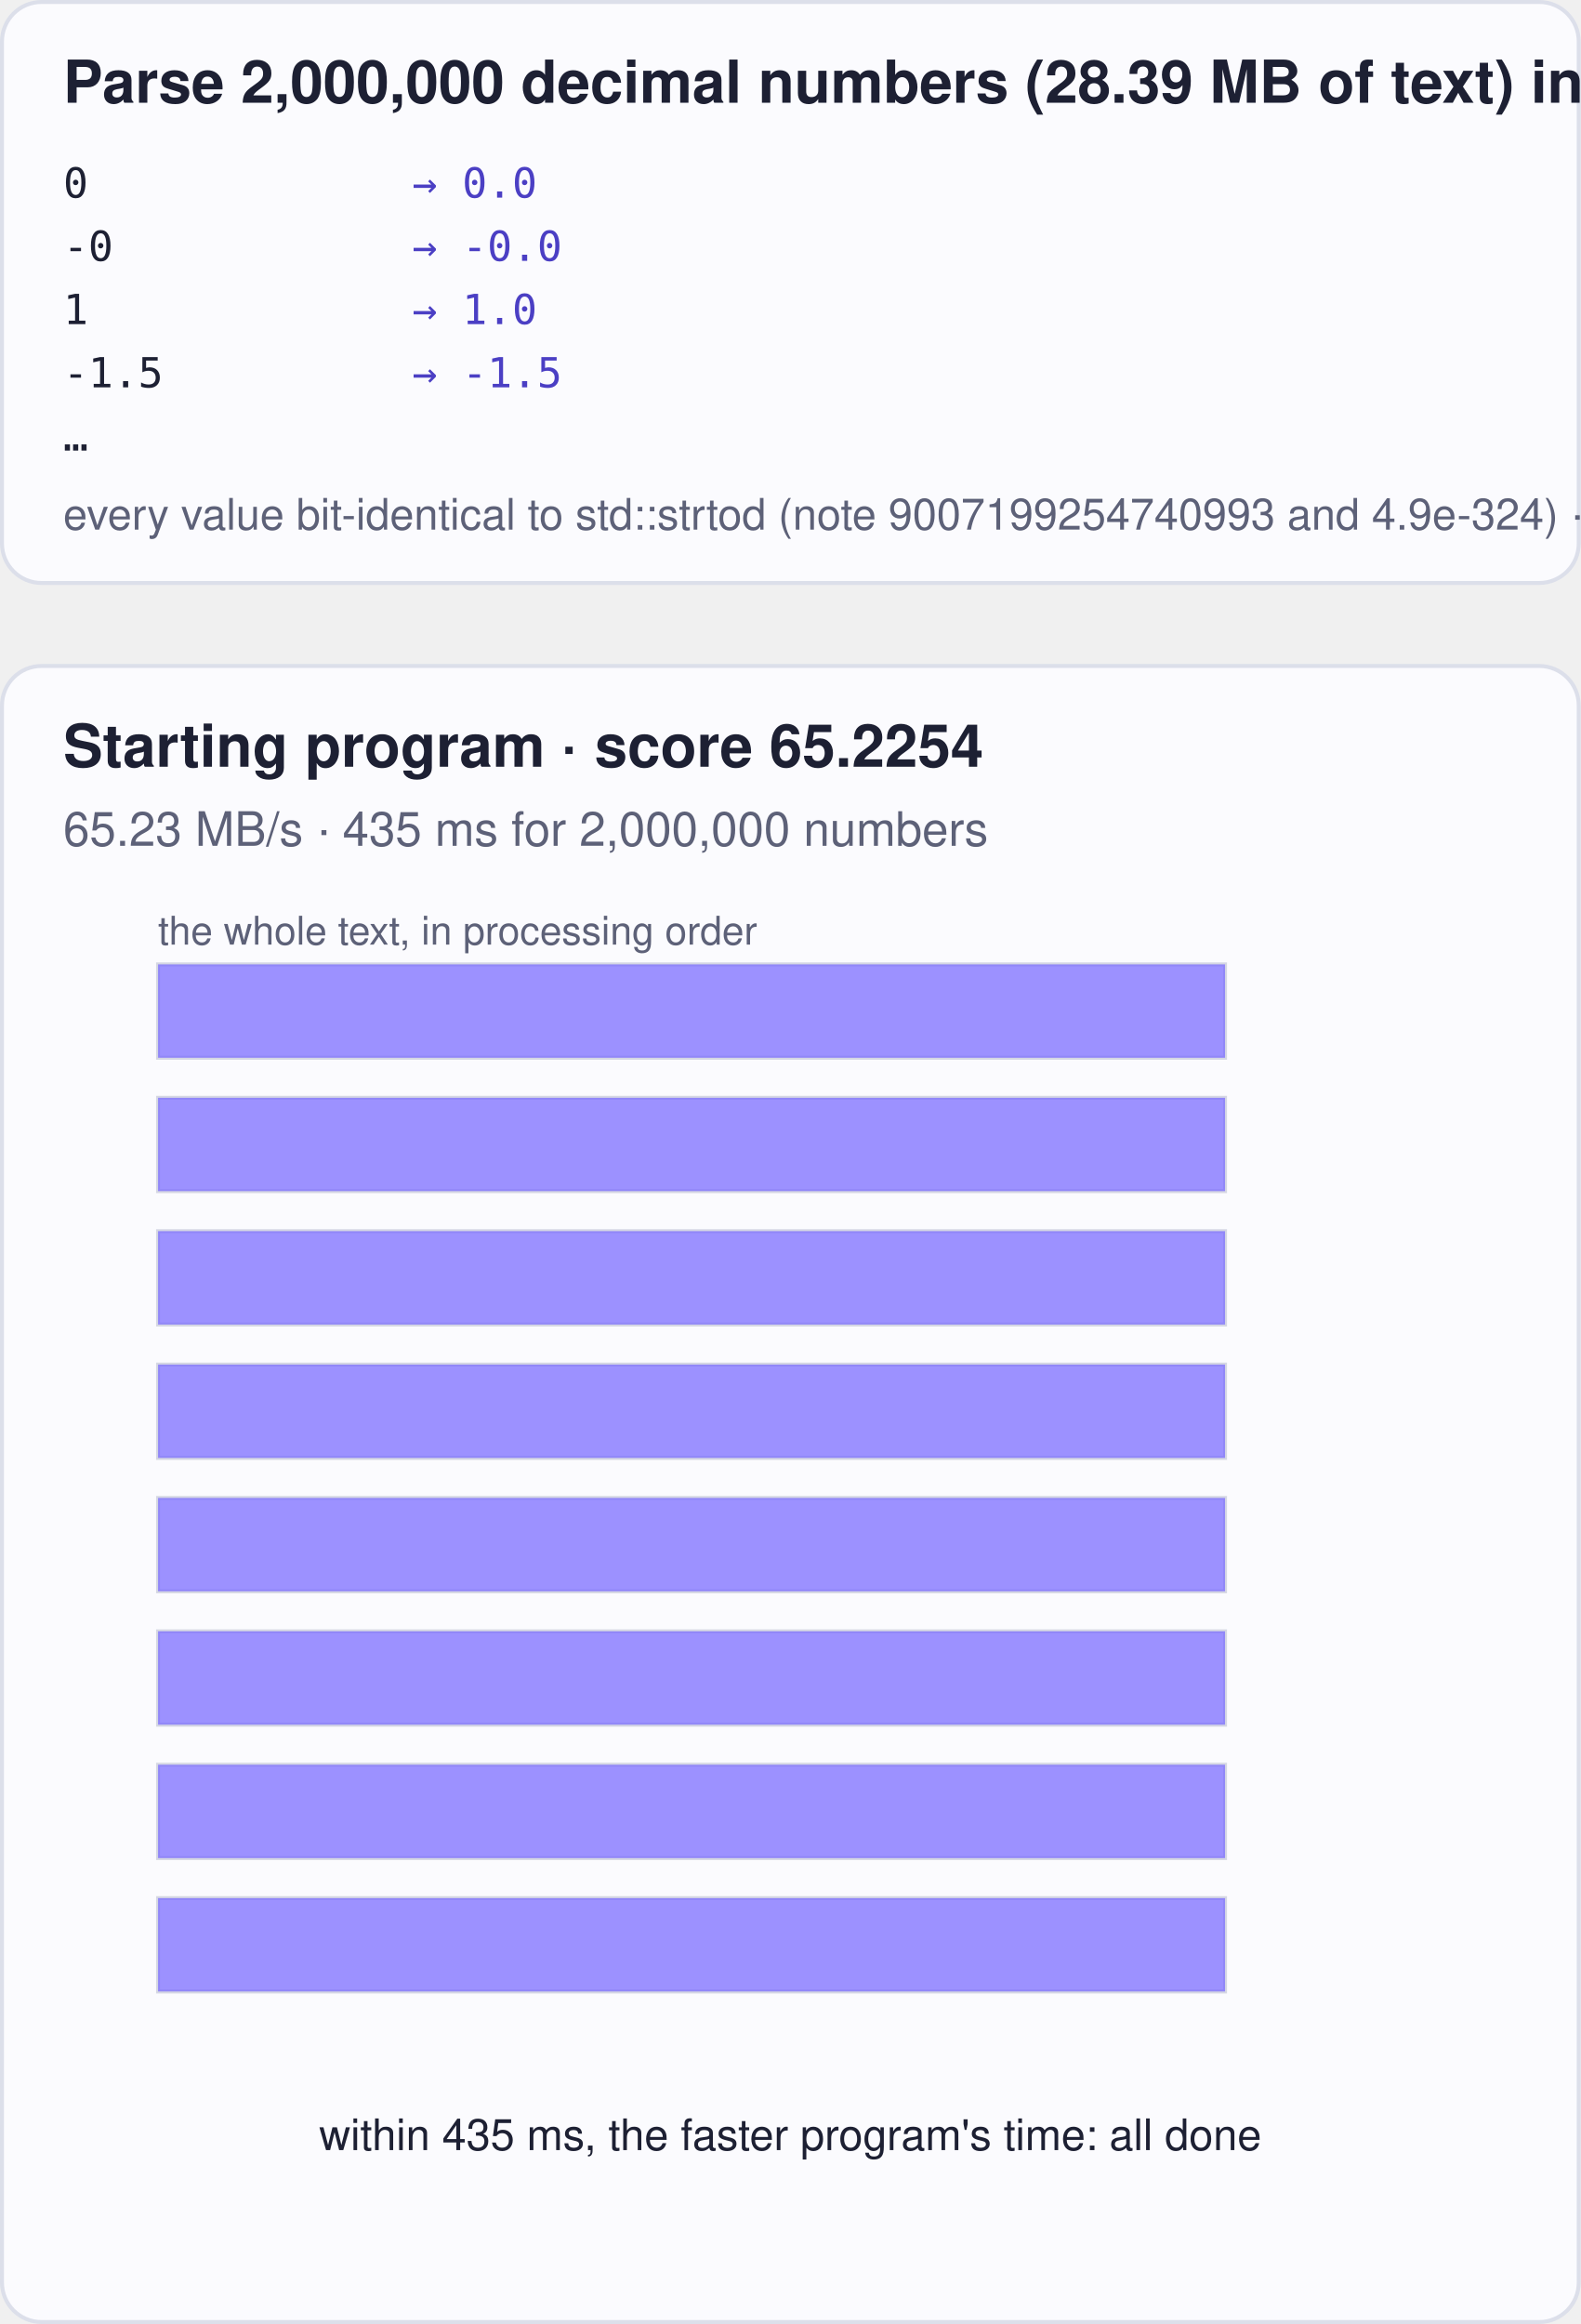
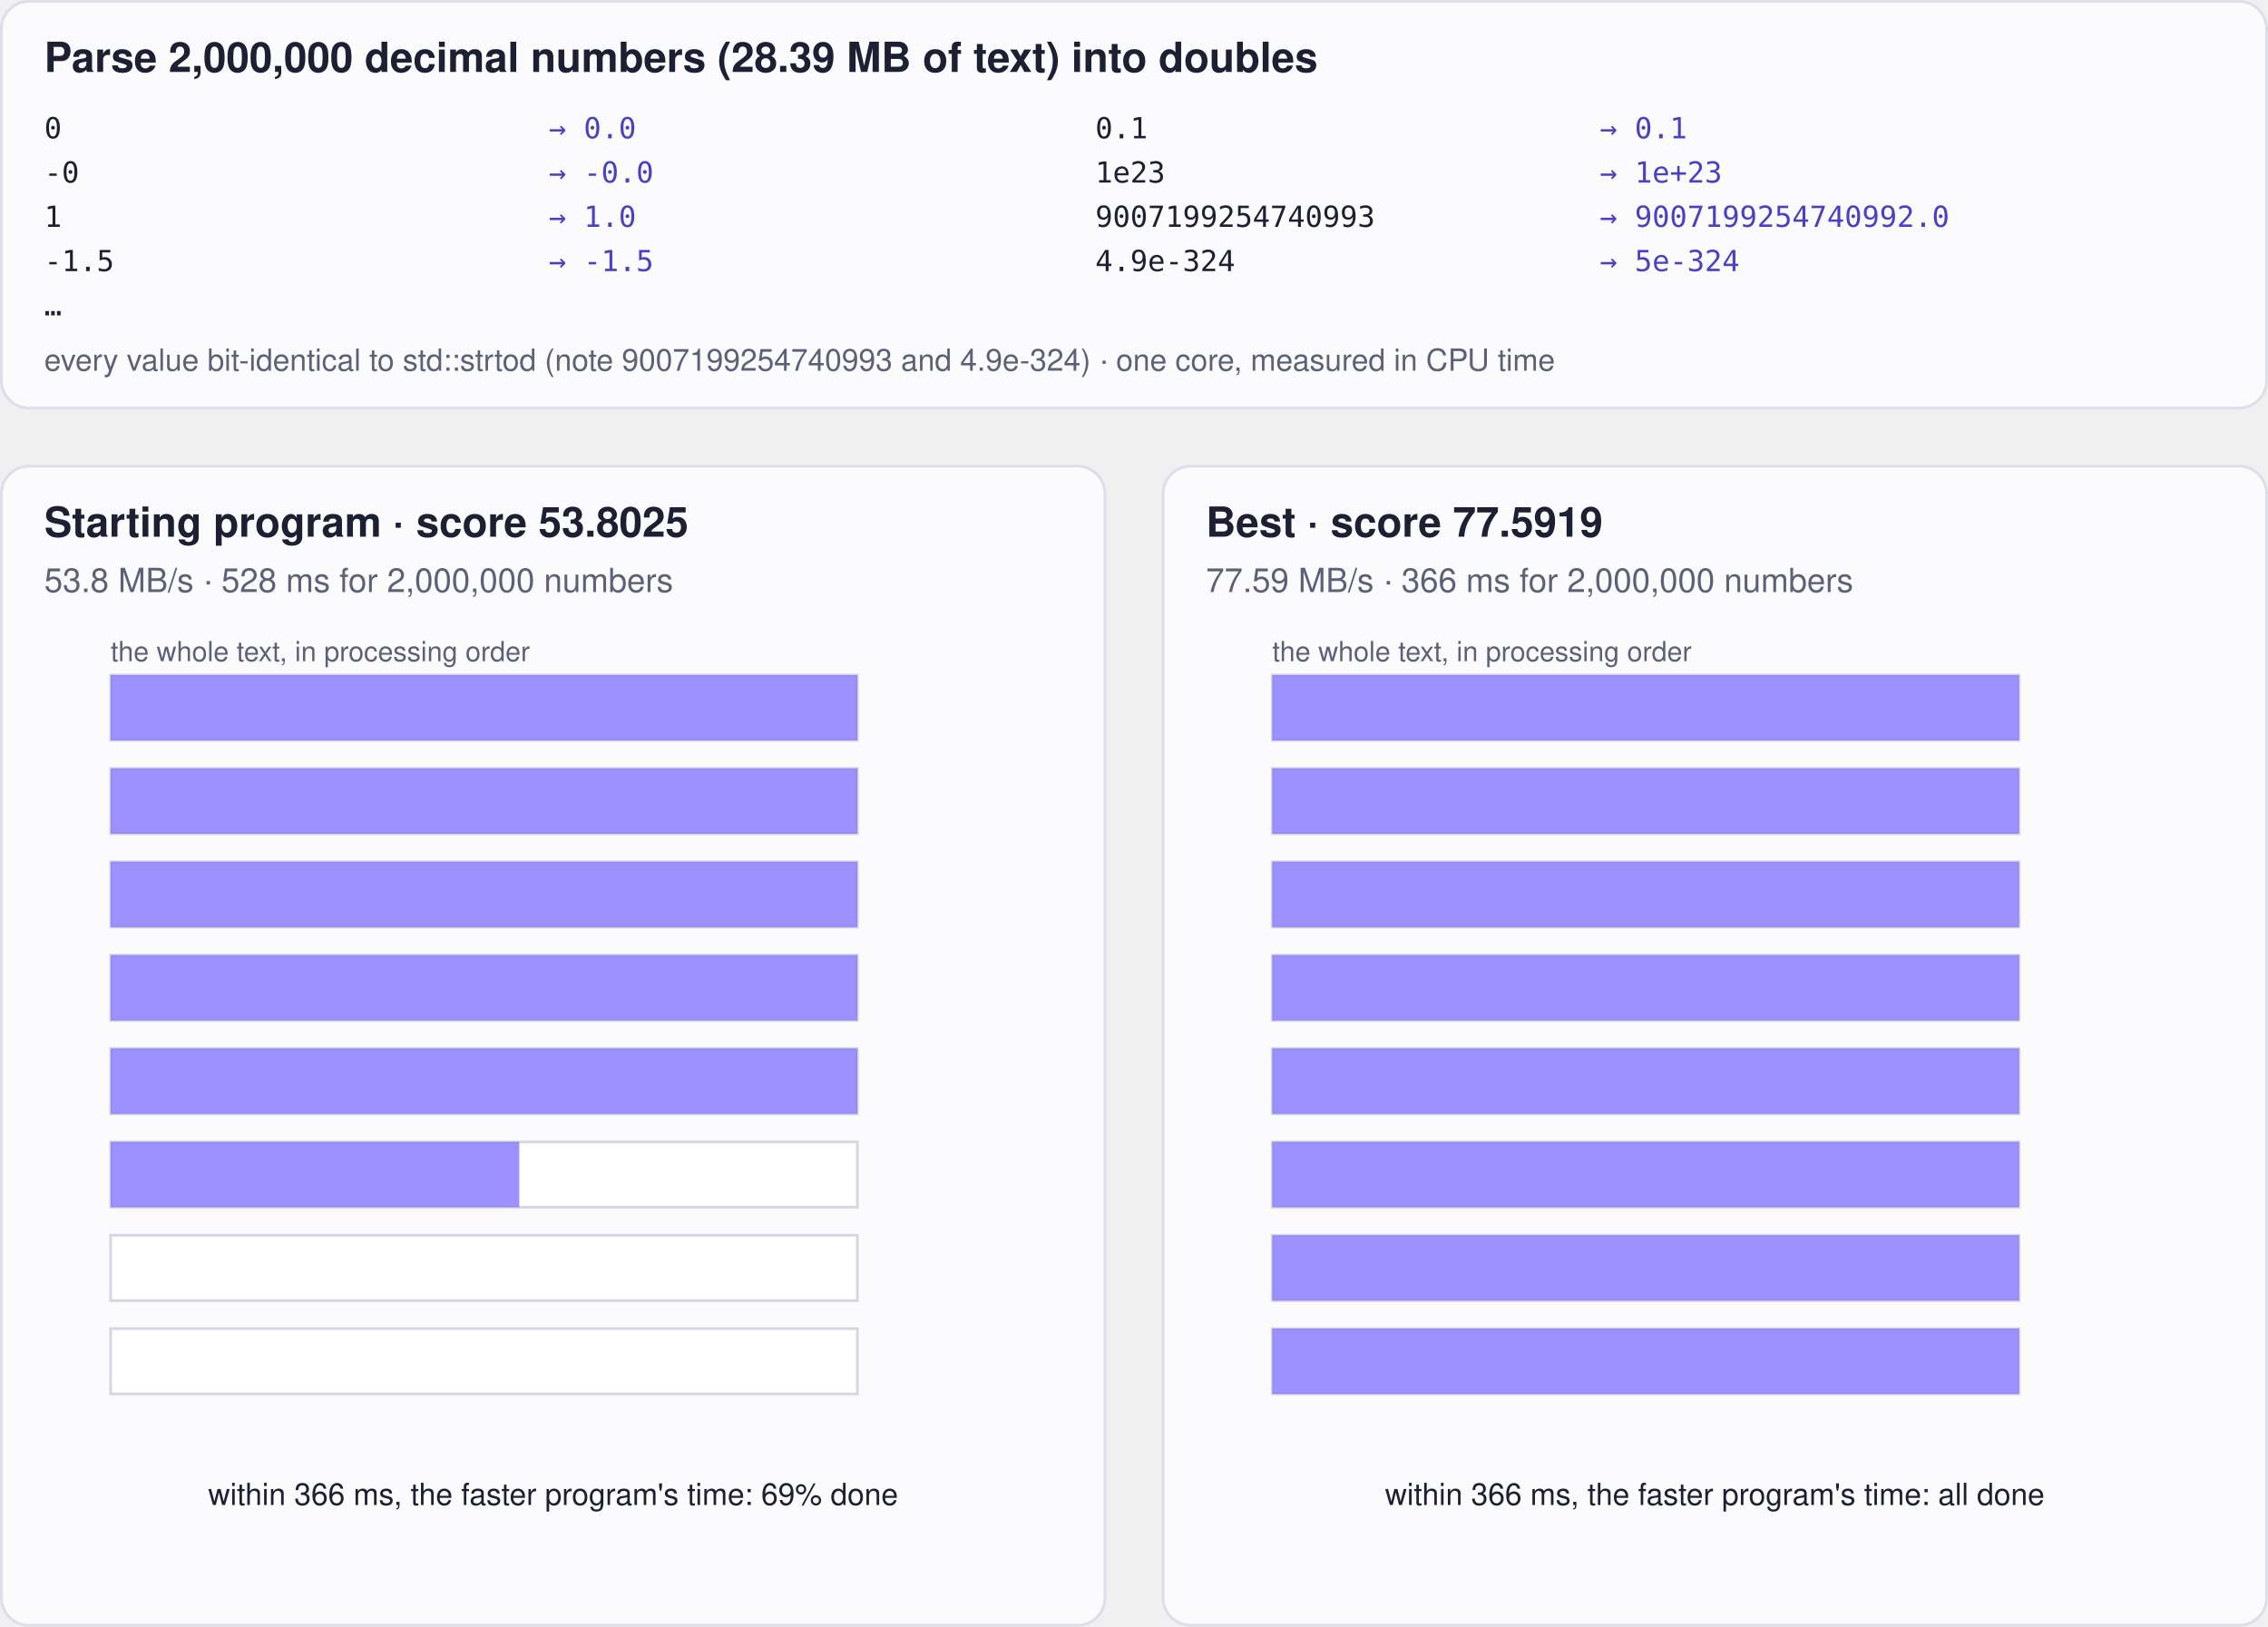
- <svg xmlns="http://www.w3.org/2000/svg" viewBox="0 0 400 588.00" width="400" height="588.00" role="img" aria-label="float_parse_cpp: the starting program's solution and the best one" font-family="system-ui, -apple-system, Segoe UI, Helvetica, Arial, sans-serif">
-   <rect x="0.5" y="0.5" width="399" height="147.00" rx="10" fill="#fbfbfe" stroke="#dcdfea" />
+ <svg xmlns="http://www.w3.org/2000/svg" viewBox="0 0 820 588.00" width="820" height="588.00" role="img" aria-label="float_parse_cpp: the starting program's solution and the best one" font-family="system-ui, -apple-system, Segoe UI, Helvetica, Arial, sans-serif">
+   <rect x="0.5" y="0.5" width="819" height="147.00" rx="10" fill="#fbfbfe" stroke="#dcdfea" />
  <text x="16.00" y="26.00" font-size="15" fill="#1d2033" text-anchor="start" font-weight="600">Parse 2,000,000 decimal numbers (28.39 MB of text) into doubles</text>
  <text x="16.00" y="50.00" font-family="ui-monospace, SF Mono, Menlo, Consolas, monospace" font-size="10.5" fill="#1d2033" text-anchor="start" xml:space="preserve">0</text>
-   <text x="104.32" y="50.00" font-family="ui-monospace, SF Mono, Menlo, Consolas, monospace" font-size="10.5" fill="#4b3fc4" text-anchor="start" xml:space="preserve">→ 0.0</text>
+   <text x="198.40" y="50.00" font-family="ui-monospace, SF Mono, Menlo, Consolas, monospace" font-size="10.5" fill="#4b3fc4" text-anchor="start" xml:space="preserve">→ 0.0</text>
  <text x="16.00" y="66.00" font-family="ui-monospace, SF Mono, Menlo, Consolas, monospace" font-size="10.5" fill="#1d2033" text-anchor="start" xml:space="preserve">-0</text>
-   <text x="104.32" y="66.00" font-family="ui-monospace, SF Mono, Menlo, Consolas, monospace" font-size="10.5" fill="#4b3fc4" text-anchor="start" xml:space="preserve">→ -0.0</text>
+   <text x="198.40" y="66.00" font-family="ui-monospace, SF Mono, Menlo, Consolas, monospace" font-size="10.5" fill="#4b3fc4" text-anchor="start" xml:space="preserve">→ -0.0</text>
  <text x="16.00" y="82.00" font-family="ui-monospace, SF Mono, Menlo, Consolas, monospace" font-size="10.5" fill="#1d2033" text-anchor="start" xml:space="preserve">1</text>
-   <text x="104.32" y="82.00" font-family="ui-monospace, SF Mono, Menlo, Consolas, monospace" font-size="10.5" fill="#4b3fc4" text-anchor="start" xml:space="preserve">→ 1.0</text>
+   <text x="198.40" y="82.00" font-family="ui-monospace, SF Mono, Menlo, Consolas, monospace" font-size="10.5" fill="#4b3fc4" text-anchor="start" xml:space="preserve">→ 1.0</text>
  <text x="16.00" y="98.00" font-family="ui-monospace, SF Mono, Menlo, Consolas, monospace" font-size="10.5" fill="#1d2033" text-anchor="start" xml:space="preserve">-1.5</text>
-   <text x="104.32" y="98.00" font-family="ui-monospace, SF Mono, Menlo, Consolas, monospace" font-size="10.5" fill="#4b3fc4" text-anchor="start" xml:space="preserve">→ -1.5</text>
+   <text x="198.40" y="98.00" font-family="ui-monospace, SF Mono, Menlo, Consolas, monospace" font-size="10.5" fill="#4b3fc4" text-anchor="start" xml:space="preserve">→ -1.5</text>
+   <text x="396.00" y="50.00" font-family="ui-monospace, SF Mono, Menlo, Consolas, monospace" font-size="10.5" fill="#1d2033" text-anchor="start" xml:space="preserve">0.1</text>
+   <text x="578.40" y="50.00" font-family="ui-monospace, SF Mono, Menlo, Consolas, monospace" font-size="10.5" fill="#4b3fc4" text-anchor="start" xml:space="preserve">→ 0.1</text>
+   <text x="396.00" y="66.00" font-family="ui-monospace, SF Mono, Menlo, Consolas, monospace" font-size="10.5" fill="#1d2033" text-anchor="start" xml:space="preserve">1e23</text>
+   <text x="578.40" y="66.00" font-family="ui-monospace, SF Mono, Menlo, Consolas, monospace" font-size="10.5" fill="#4b3fc4" text-anchor="start" xml:space="preserve">→ 1e+23</text>
+   <text x="396.00" y="82.00" font-family="ui-monospace, SF Mono, Menlo, Consolas, monospace" font-size="10.5" fill="#1d2033" text-anchor="start" xml:space="preserve">9007199254740993</text>
+   <text x="578.40" y="82.00" font-family="ui-monospace, SF Mono, Menlo, Consolas, monospace" font-size="10.5" fill="#4b3fc4" text-anchor="start" xml:space="preserve">→ 9007199254740992.0</text>
+   <text x="396.00" y="98.00" font-family="ui-monospace, SF Mono, Menlo, Consolas, monospace" font-size="10.5" fill="#1d2033" text-anchor="start" xml:space="preserve">4.9e-324</text>
+   <text x="578.40" y="98.00" font-family="ui-monospace, SF Mono, Menlo, Consolas, monospace" font-size="10.5" fill="#4b3fc4" text-anchor="start" xml:space="preserve">→ 5e-324</text>
  <text x="16.00" y="114.00" font-family="ui-monospace, SF Mono, Menlo, Consolas, monospace" font-size="10.5" fill="#1d2033" text-anchor="start" xml:space="preserve">…</text>
  <text x="16.00" y="134.00" font-size="11" fill="#5d6178" text-anchor="start" font-weight="normal">every value bit-identical to std::strtod (note 9007199254740993 and 4.9e-324) · one core, measured in CPU time</text>
  <g transform="translate(0 168.00)">
    <rect x="0.5" y="0.5" width="399" height="419" rx="10" fill="#fbfbfe" stroke="#dcdfea" />
-     <text x="16" y="26" font-size="15" font-weight="600" fill="#1d2033">Starting program · score 65.2254</text>
-     <text x="16" y="46" font-size="12" fill="#5d6178">65.23 MB/s · 435 ms for 2,000,000 numbers</text>
+     <text x="16" y="26" font-size="15" font-weight="600" fill="#1d2033">Starting program · score 53.8025</text>
+     <text x="16" y="46" font-size="12" fill="#5d6178">53.8 MB/s · 528 ms for 2,000,000 numbers</text>
    <text x="40.00" y="71.00" font-size="10" fill="#5d6178" text-anchor="start" font-weight="normal">the whole text, in processing order</text>
    <rect x="40.00" y="76.00" width="270.00" height="23.62" fill="#fff" stroke="#d5d7e3" />
    <rect x="40.00" y="76.00" width="270.00" height="23.62" fill="#7b6cff" fill-opacity="0.75" />
    <rect x="40.00" y="109.75" width="270.00" height="23.62" fill="#fff" stroke="#d5d7e3" />
    <rect x="40.00" y="109.75" width="270.00" height="23.62" fill="#7b6cff" fill-opacity="0.75" />
    <rect x="40.00" y="143.50" width="270.00" height="23.62" fill="#fff" stroke="#d5d7e3" />
    <rect x="40.00" y="143.50" width="270.00" height="23.62" fill="#7b6cff" fill-opacity="0.75" />
    <rect x="40.00" y="177.25" width="270.00" height="23.62" fill="#fff" stroke="#d5d7e3" />
    <rect x="40.00" y="177.25" width="270.00" height="23.62" fill="#7b6cff" fill-opacity="0.75" />
    <rect x="40.00" y="211.00" width="270.00" height="23.62" fill="#fff" stroke="#d5d7e3" />
    <rect x="40.00" y="211.00" width="270.00" height="23.62" fill="#7b6cff" fill-opacity="0.75" />
    <rect x="40.00" y="244.75" width="270.00" height="23.62" fill="#fff" stroke="#d5d7e3" />
-     <rect x="40.00" y="244.75" width="270.00" height="23.62" fill="#7b6cff" fill-opacity="0.75" />
+     <rect x="40.00" y="244.75" width="147.75" height="23.62" fill="#7b6cff" fill-opacity="0.75" />
    <rect x="40.00" y="278.50" width="270.00" height="23.62" fill="#fff" stroke="#d5d7e3" />
-     <rect x="40.00" y="278.50" width="270.00" height="23.62" fill="#7b6cff" fill-opacity="0.75" />
    <rect x="40.00" y="312.25" width="270.00" height="23.62" fill="#fff" stroke="#d5d7e3" />
-     <rect x="40.00" y="312.25" width="270.00" height="23.62" fill="#7b6cff" fill-opacity="0.75" />
-     <text x="200.00" y="376.00" font-size="11" fill="#1d2033" text-anchor="middle" font-weight="normal">within 435 ms, the faster program's time: all done</text>
+     <text x="200.00" y="376.00" font-size="11" fill="#1d2033" text-anchor="middle" font-weight="normal">within 366 ms, the faster program's time: 69% done</text>
+     <rect x="420.5" y="0.5" width="399" height="419" rx="10" fill="#fbfbfe" stroke="#dcdfea" />
+     <text x="436" y="26" font-size="15" font-weight="600" fill="#1d2033">Best · score 77.5919</text>
+     <text x="436" y="46" font-size="12" fill="#5d6178">77.59 MB/s · 366 ms for 2,000,000 numbers</text>
+     <text x="460.00" y="71.00" font-size="10" fill="#5d6178" text-anchor="start" font-weight="normal">the whole text, in processing order</text>
+     <rect x="460.00" y="76.00" width="270.00" height="23.62" fill="#fff" stroke="#d5d7e3" />
+     <rect x="460.00" y="76.00" width="270.00" height="23.62" fill="#7b6cff" fill-opacity="0.75" />
+     <rect x="460.00" y="109.75" width="270.00" height="23.62" fill="#fff" stroke="#d5d7e3" />
+     <rect x="460.00" y="109.75" width="270.00" height="23.62" fill="#7b6cff" fill-opacity="0.75" />
+     <rect x="460.00" y="143.50" width="270.00" height="23.62" fill="#fff" stroke="#d5d7e3" />
+     <rect x="460.00" y="143.50" width="270.00" height="23.62" fill="#7b6cff" fill-opacity="0.75" />
+     <rect x="460.00" y="177.25" width="270.00" height="23.62" fill="#fff" stroke="#d5d7e3" />
+     <rect x="460.00" y="177.25" width="270.00" height="23.62" fill="#7b6cff" fill-opacity="0.75" />
+     <rect x="460.00" y="211.00" width="270.00" height="23.62" fill="#fff" stroke="#d5d7e3" />
+     <rect x="460.00" y="211.00" width="270.00" height="23.62" fill="#7b6cff" fill-opacity="0.75" />
+     <rect x="460.00" y="244.75" width="270.00" height="23.62" fill="#fff" stroke="#d5d7e3" />
+     <rect x="460.00" y="244.75" width="270.00" height="23.62" fill="#7b6cff" fill-opacity="0.75" />
+     <rect x="460.00" y="278.50" width="270.00" height="23.62" fill="#fff" stroke="#d5d7e3" />
+     <rect x="460.00" y="278.50" width="270.00" height="23.62" fill="#7b6cff" fill-opacity="0.75" />
+     <rect x="460.00" y="312.25" width="270.00" height="23.62" fill="#fff" stroke="#d5d7e3" />
+     <rect x="460.00" y="312.25" width="270.00" height="23.62" fill="#7b6cff" fill-opacity="0.75" />
+     <text x="620.00" y="376.00" font-size="11" fill="#1d2033" text-anchor="middle" font-weight="normal">within 366 ms, the faster program's time: all done</text>
  </g>
</svg>
